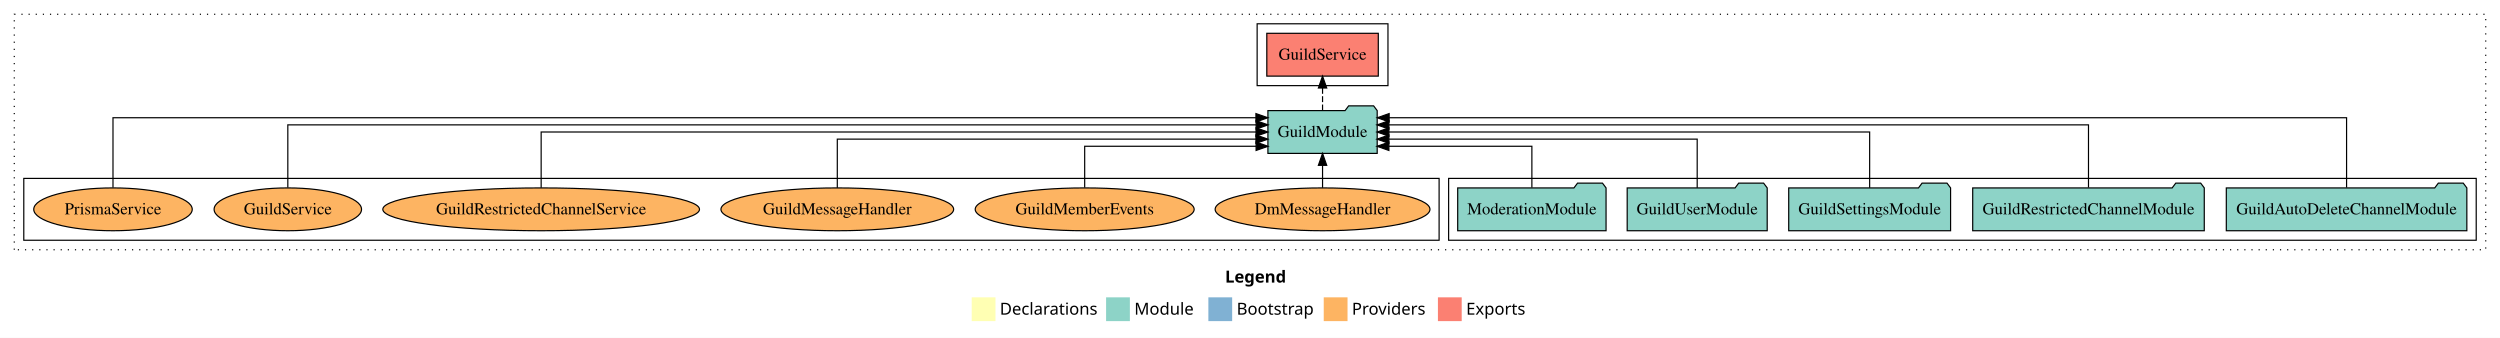
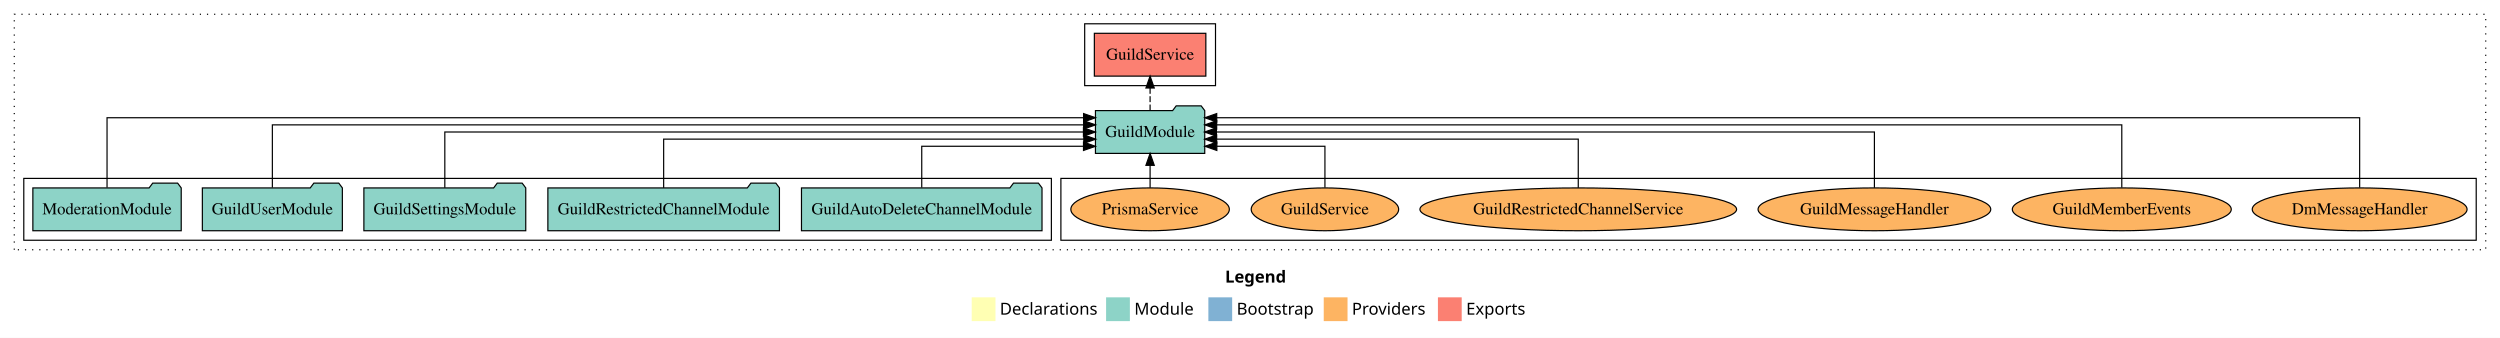
<svg xmlns="http://www.w3.org/2000/svg" width="2102pt" height="284pt" viewBox="0.00 0.00 2102.00 284.00">
  <g id="graph0" class="graph" transform="scale(1 1) rotate(0) translate(4 280)">
    <polygon fill="white" stroke="transparent" points="-4,4 -4,-280 2098,-280 2098,4 -4,4" />
    <text text-anchor="start" x="1026.01" y="-42.4" font-family="Times-12" font-weight="bold" font-size="14.00">Legend</text>
    <polygon fill="#ffffb3" stroke="transparent" points="813,-10 813,-30 833,-30 833,-10 813,-10" />
    <text text-anchor="start" x="836.63" y="-15.4" font-family="Times-12" font-size="14.00">  Declarations</text>
    <polygon fill="#8dd3c7" stroke="transparent" points="926,-10 926,-30 946,-30 946,-10 926,-10" />
    <text text-anchor="start" x="949.73" y="-15.4" font-family="Times-12" font-size="14.00">  Module</text>
    <polygon fill="#80b1d3" stroke="transparent" points="1012,-10 1012,-30 1032,-30 1032,-10 1012,-10" />
    <text text-anchor="start" x="1035.78" y="-15.4" font-family="Times-12" font-size="14.00">  Bootstrap</text>
    <polygon fill="#fdb462" stroke="transparent" points="1109,-10 1109,-30 1129,-30 1129,-10 1109,-10" />
    <text text-anchor="start" x="1132.67" y="-15.4" font-family="Times-12" font-size="14.00">  Providers</text>
    <polygon fill="#fb8072" stroke="transparent" points="1205,-10 1205,-30 1225,-30 1225,-10 1205,-10" />
    <text text-anchor="start" x="1228.73" y="-15.4" font-family="Times-12" font-size="14.00">  Exports</text>
    <g id="clust1" class="cluster">
      <polygon fill="none" stroke="black" stroke-dasharray="1,5" points="8,-70 8,-268 2086,-268 2086,-70 8,-70" />
    </g>
-     <g id="clust3" class="cluster">
-       <polygon fill="none" stroke="black" points="1214,-78 1214,-130 2078,-130 2078,-78 1214,-78" />
-     </g>
    <g id="clust4" class="cluster">
-       <polygon fill="none" stroke="black" points="1053,-208 1053,-260 1163,-260 1163,-208 1053,-208" />
+       <polygon fill="none" stroke="black" points="908,-208 908,-260 1018,-260 1018,-208 908,-208" />
    </g>
    <g id="clust6" class="cluster">
-       <polygon fill="none" stroke="black" points="16,-78 16,-130 1206,-130 1206,-78 16,-78" />
+       <polygon fill="none" stroke="black" points="888,-78 888,-130 2078,-130 2078,-78 888,-78" />
+     </g>
+     <g id="clust3" class="cluster">
+       <polygon fill="none" stroke="black" points="16,-78 16,-130 880,-130 880,-78 16,-78" />
    </g>
    <g id="node1" class="node">
-       <polygon fill="#8dd3c7" stroke="black" points="2070.12,-122 2067.12,-126 2046.12,-126 2043.12,-122 1867.88,-122 1867.88,-86 2070.12,-86 2070.12,-122" />
-       <text text-anchor="middle" x="1969" y="-99.8" font-family="Times,serif" font-size="14.00">GuildAutoDeleteChannelModule</text>
+       <polygon fill="#8dd3c7" stroke="black" points="872.12,-122 869.12,-126 848.12,-126 845.12,-122 669.88,-122 669.88,-86 872.12,-86 872.12,-122" />
+       <text text-anchor="middle" x="771" y="-99.8" font-family="Times,serif" font-size="14.00">GuildAutoDeleteChannelModule</text>
    </g>
    <g id="node6" class="node">
-       <polygon fill="#8dd3c7" stroke="black" points="1153.94,-187 1150.94,-191 1129.94,-191 1126.94,-187 1062.06,-187 1062.06,-151 1153.94,-151 1153.94,-187" />
-       <text text-anchor="middle" x="1108" y="-164.8" font-family="Times,serif" font-size="14.00">GuildModule</text>
+       <polygon fill="#8dd3c7" stroke="black" points="1008.94,-187 1005.94,-191 984.94,-191 981.94,-187 917.06,-187 917.06,-151 1008.94,-151 1008.94,-187" />
+       <text text-anchor="middle" x="963" y="-164.8" font-family="Times,serif" font-size="14.00">GuildModule</text>
    </g>
    <g id="edge1" class="edge">
-       <path fill="none" stroke="black" d="M1969,-122.25C1969,-145.02 1969,-181 1969,-181 1969,-181 1163.99,-181 1163.99,-181" />
-       <polygon fill="black" stroke="black" points="1163.99,-177.5 1153.99,-181 1163.99,-184.5 1163.99,-177.5" />
+       <path fill="none" stroke="black" d="M771,-122.24C771,-137.57 771,-157 771,-157 771,-157 907.01,-157 907.01,-157" />
+       <polygon fill="black" stroke="black" points="907.01,-160.5 917.01,-157 907.01,-153.5 907.01,-160.5" />
    </g>
    <g id="node2" class="node">
-       <polygon fill="#8dd3c7" stroke="black" points="1849.35,-122 1846.35,-126 1825.35,-126 1822.35,-122 1654.65,-122 1654.65,-86 1849.35,-86 1849.35,-122" />
-       <text text-anchor="middle" x="1752" y="-99.8" font-family="Times,serif" font-size="14.00">GuildRestrictedChannelModule</text>
+       <polygon fill="#8dd3c7" stroke="black" points="651.35,-122 648.35,-126 627.35,-126 624.35,-122 456.65,-122 456.65,-86 651.35,-86 651.35,-122" />
+       <text text-anchor="middle" x="554" y="-99.8" font-family="Times,serif" font-size="14.00">GuildRestrictedChannelModule</text>
    </g>
    <g id="edge2" class="edge">
-       <path fill="none" stroke="black" d="M1752,-122.28C1752,-143.32 1752,-175 1752,-175 1752,-175 1163.8,-175 1163.8,-175" />
-       <polygon fill="black" stroke="black" points="1163.8,-171.5 1153.8,-175 1163.8,-178.5 1163.8,-171.5" />
+       <path fill="none" stroke="black" d="M554,-122.02C554,-139.37 554,-163 554,-163 554,-163 907.27,-163 907.27,-163" />
+       <polygon fill="black" stroke="black" points="907.27,-166.5 917.27,-163 907.27,-159.5 907.27,-166.5" />
    </g>
    <g id="node3" class="node">
-       <polygon fill="#8dd3c7" stroke="black" points="1636.05,-122 1633.05,-126 1612.05,-126 1609.05,-122 1499.95,-122 1499.95,-86 1636.05,-86 1636.05,-122" />
-       <text text-anchor="middle" x="1568" y="-99.8" font-family="Times,serif" font-size="14.00">GuildSettingsModule</text>
+       <polygon fill="#8dd3c7" stroke="black" points="438.05,-122 435.05,-126 414.05,-126 411.05,-122 301.95,-122 301.95,-86 438.05,-86 438.05,-122" />
+       <text text-anchor="middle" x="370" y="-99.8" font-family="Times,serif" font-size="14.00">GuildSettingsModule</text>
    </g>
    <g id="edge3" class="edge">
-       <path fill="none" stroke="black" d="M1568,-122.11C1568,-141.34 1568,-169 1568,-169 1568,-169 1163.79,-169 1163.79,-169" />
-       <polygon fill="black" stroke="black" points="1163.79,-165.5 1153.79,-169 1163.79,-172.5 1163.79,-165.5" />
+       <path fill="none" stroke="black" d="M370,-122.11C370,-141.34 370,-169 370,-169 370,-169 906.96,-169 906.96,-169" />
+       <polygon fill="black" stroke="black" points="906.96,-172.5 916.96,-169 906.96,-165.5 906.96,-172.5" />
    </g>
    <g id="node4" class="node">
-       <polygon fill="#8dd3c7" stroke="black" points="1481.86,-122 1478.86,-126 1457.86,-126 1454.86,-122 1364.14,-122 1364.14,-86 1481.86,-86 1481.86,-122" />
-       <text text-anchor="middle" x="1423" y="-99.8" font-family="Times,serif" font-size="14.00">GuildUserModule</text>
+       <polygon fill="#8dd3c7" stroke="black" points="283.86,-122 280.86,-126 259.86,-126 256.86,-122 166.14,-122 166.14,-86 283.86,-86 283.86,-122" />
+       <text text-anchor="middle" x="225" y="-99.8" font-family="Times,serif" font-size="14.00">GuildUserModule</text>
    </g>
    <g id="edge4" class="edge">
-       <path fill="none" stroke="black" d="M1423,-122.02C1423,-139.37 1423,-163 1423,-163 1423,-163 1163.8,-163 1163.8,-163" />
-       <polygon fill="black" stroke="black" points="1163.8,-159.5 1153.8,-163 1163.8,-166.5 1163.8,-159.5" />
+       <path fill="none" stroke="black" d="M225,-122.28C225,-143.32 225,-175 225,-175 225,-175 907.11,-175 907.11,-175" />
+       <polygon fill="black" stroke="black" points="907.11,-178.5 917.11,-175 907.11,-171.5 907.11,-178.5" />
    </g>
    <g id="node5" class="node">
-       <polygon fill="#8dd3c7" stroke="black" points="1346.37,-122 1343.37,-126 1322.37,-126 1319.37,-122 1221.63,-122 1221.63,-86 1346.37,-86 1346.37,-122" />
-       <text text-anchor="middle" x="1284" y="-99.8" font-family="Times,serif" font-size="14.00">ModerationModule</text>
+       <polygon fill="#8dd3c7" stroke="black" points="148.37,-122 145.37,-126 124.37,-126 121.37,-122 23.63,-122 23.63,-86 148.37,-86 148.37,-122" />
+       <text text-anchor="middle" x="86" y="-99.8" font-family="Times,serif" font-size="14.00">ModerationModule</text>
    </g>
    <g id="edge5" class="edge">
-       <path fill="none" stroke="black" d="M1284,-122.24C1284,-137.57 1284,-157 1284,-157 1284,-157 1163.78,-157 1163.78,-157" />
-       <polygon fill="black" stroke="black" points="1163.78,-153.5 1153.78,-157 1163.78,-160.5 1163.78,-153.5" />
+       <path fill="none" stroke="black" d="M86,-122.25C86,-145.02 86,-181 86,-181 86,-181 907.08,-181 907.08,-181" />
+       <polygon fill="black" stroke="black" points="907.08,-184.5 917.08,-181 907.08,-177.5 907.08,-184.5" />
    </g>
    <g id="node7" class="node">
-       <polygon fill="#fb8072" stroke="black" points="1154.87,-252 1061.13,-252 1061.13,-216 1154.87,-216 1154.87,-252" />
-       <text text-anchor="middle" x="1108" y="-229.8" font-family="Times,serif" font-size="14.00">GuildService </text>
+       <polygon fill="#fb8072" stroke="black" points="1009.87,-252 916.13,-252 916.13,-216 1009.87,-216 1009.87,-252" />
+       <text text-anchor="middle" x="963" y="-229.8" font-family="Times,serif" font-size="14.00">GuildService </text>
    </g>
    <g id="edge6" class="edge">
-       <path fill="none" stroke="black" stroke-dasharray="5,2" d="M1108,-187.11C1108,-187.11 1108,-205.99 1108,-205.99" />
-       <polygon fill="black" stroke="black" points="1104.5,-205.99 1108,-215.99 1111.5,-205.99 1104.5,-205.99" />
+       <path fill="none" stroke="black" stroke-dasharray="5,2" d="M963,-187.11C963,-187.11 963,-205.99 963,-205.99" />
+       <polygon fill="black" stroke="black" points="959.5,-205.99 963,-215.99 966.5,-205.99 959.5,-205.99" />
    </g>
    <g id="node8" class="node">
-       <ellipse fill="#fdb462" stroke="black" cx="1108" cy="-104" rx="90.31" ry="18" />
-       <text text-anchor="middle" x="1108" y="-99.8" font-family="Times,serif" font-size="14.00">DmMessageHandler</text>
+       <ellipse fill="#fdb462" stroke="black" cx="1980" cy="-104" rx="90.31" ry="18" />
+       <text text-anchor="middle" x="1980" y="-99.8" font-family="Times,serif" font-size="14.00">DmMessageHandler</text>
    </g>
    <g id="edge7" class="edge">
-       <path fill="none" stroke="black" d="M1108,-122.11C1108,-122.11 1108,-140.99 1108,-140.99" />
-       <polygon fill="black" stroke="black" points="1104.5,-140.99 1108,-150.99 1111.5,-140.99 1104.5,-140.99" />
+       <path fill="none" stroke="black" d="M1980,-122.25C1980,-145.02 1980,-181 1980,-181 1980,-181 1019.01,-181 1019.01,-181" />
+       <polygon fill="black" stroke="black" points="1019.01,-177.5 1009.01,-181 1019.01,-184.5 1019.01,-177.5" />
    </g>
    <g id="node9" class="node">
-       <ellipse fill="#fdb462" stroke="black" cx="908" cy="-104" rx="92.05" ry="18" />
-       <text text-anchor="middle" x="908" y="-99.8" font-family="Times,serif" font-size="14.00">GuildMemberEvents</text>
+       <ellipse fill="#fdb462" stroke="black" cx="1780" cy="-104" rx="92.05" ry="18" />
+       <text text-anchor="middle" x="1780" y="-99.8" font-family="Times,serif" font-size="14.00">GuildMemberEvents</text>
    </g>
    <g id="edge8" class="edge">
-       <path fill="none" stroke="black" d="M908,-122.24C908,-137.57 908,-157 908,-157 908,-157 1052.12,-157 1052.12,-157" />
-       <polygon fill="black" stroke="black" points="1052.12,-160.5 1062.12,-157 1052.12,-153.5 1052.12,-160.5" />
+       <path fill="none" stroke="black" d="M1780,-122.28C1780,-143.32 1780,-175 1780,-175 1780,-175 1018.97,-175 1018.97,-175" />
+       <polygon fill="black" stroke="black" points="1018.97,-171.5 1008.97,-175 1018.97,-178.5 1018.97,-171.5" />
    </g>
    <g id="node10" class="node">
-       <ellipse fill="#fdb462" stroke="black" cx="700" cy="-104" rx="97.83" ry="18" />
-       <text text-anchor="middle" x="700" y="-99.8" font-family="Times,serif" font-size="14.00">GuildMessageHandler</text>
+       <ellipse fill="#fdb462" stroke="black" cx="1572" cy="-104" rx="97.83" ry="18" />
+       <text text-anchor="middle" x="1572" y="-99.8" font-family="Times,serif" font-size="14.00">GuildMessageHandler</text>
    </g>
    <g id="edge9" class="edge">
-       <path fill="none" stroke="black" d="M700,-122.02C700,-139.37 700,-163 700,-163 700,-163 1051.99,-163 1051.99,-163" />
-       <polygon fill="black" stroke="black" points="1051.99,-166.5 1061.99,-163 1051.99,-159.5 1051.99,-166.5" />
+       <path fill="none" stroke="black" d="M1572,-122.11C1572,-141.34 1572,-169 1572,-169 1572,-169 1018.77,-169 1018.77,-169" />
+       <polygon fill="black" stroke="black" points="1018.77,-165.5 1008.77,-169 1018.77,-172.5 1018.77,-165.5" />
    </g>
    <g id="node11" class="node">
-       <ellipse fill="#fdb462" stroke="black" cx="451" cy="-104" rx="133.14" ry="18" />
-       <text text-anchor="middle" x="451" y="-99.8" font-family="Times,serif" font-size="14.00">GuildRestrictedChannelService</text>
+       <ellipse fill="#fdb462" stroke="black" cx="1323" cy="-104" rx="133.14" ry="18" />
+       <text text-anchor="middle" x="1323" y="-99.8" font-family="Times,serif" font-size="14.00">GuildRestrictedChannelService</text>
    </g>
    <g id="edge10" class="edge">
-       <path fill="none" stroke="black" d="M451,-122.11C451,-141.34 451,-169 451,-169 451,-169 1052.06,-169 1052.06,-169" />
-       <polygon fill="black" stroke="black" points="1052.06,-172.5 1062.06,-169 1052.06,-165.5 1052.06,-172.5" />
+       <path fill="none" stroke="black" d="M1323,-122.02C1323,-139.37 1323,-163 1323,-163 1323,-163 1018.96,-163 1018.96,-163" />
+       <polygon fill="black" stroke="black" points="1018.96,-159.5 1008.96,-163 1018.96,-166.5 1018.96,-159.5" />
    </g>
    <g id="node12" class="node">
-       <ellipse fill="#fdb462" stroke="black" cx="238" cy="-104" rx="61.98" ry="18" />
-       <text text-anchor="middle" x="238" y="-99.8" font-family="Times,serif" font-size="14.00">GuildService</text>
+       <ellipse fill="#fdb462" stroke="black" cx="1110" cy="-104" rx="61.98" ry="18" />
+       <text text-anchor="middle" x="1110" y="-99.8" font-family="Times,serif" font-size="14.00">GuildService</text>
    </g>
    <g id="edge11" class="edge">
-       <path fill="none" stroke="black" d="M238,-122.28C238,-143.32 238,-175 238,-175 238,-175 1052.15,-175 1052.15,-175" />
-       <polygon fill="black" stroke="black" points="1052.15,-178.5 1062.15,-175 1052.15,-171.5 1052.15,-178.5" />
+       <path fill="none" stroke="black" d="M1110,-122.24C1110,-137.57 1110,-157 1110,-157 1110,-157 1019.11,-157 1019.11,-157" />
+       <polygon fill="black" stroke="black" points="1019.11,-153.5 1009.11,-157 1019.11,-160.5 1019.11,-153.5" />
    </g>
    <g id="node13" class="node">
-       <ellipse fill="#fdb462" stroke="black" cx="91" cy="-104" rx="66.63" ry="18" />
-       <text text-anchor="middle" x="91" y="-99.8" font-family="Times,serif" font-size="14.00">PrismaService</text>
+       <ellipse fill="#fdb462" stroke="black" cx="963" cy="-104" rx="66.63" ry="18" />
+       <text text-anchor="middle" x="963" y="-99.8" font-family="Times,serif" font-size="14.00">PrismaService</text>
    </g>
    <g id="edge12" class="edge">
-       <path fill="none" stroke="black" d="M91,-122.25C91,-145.02 91,-181 91,-181 91,-181 1051.99,-181 1051.99,-181" />
-       <polygon fill="black" stroke="black" points="1051.99,-184.5 1061.99,-181 1051.99,-177.5 1051.99,-184.5" />
+       <path fill="none" stroke="black" d="M963,-122.11C963,-122.11 963,-140.99 963,-140.99" />
+       <polygon fill="black" stroke="black" points="959.5,-140.99 963,-150.99 966.5,-140.99 959.5,-140.99" />
    </g>
  </g>
</svg>
